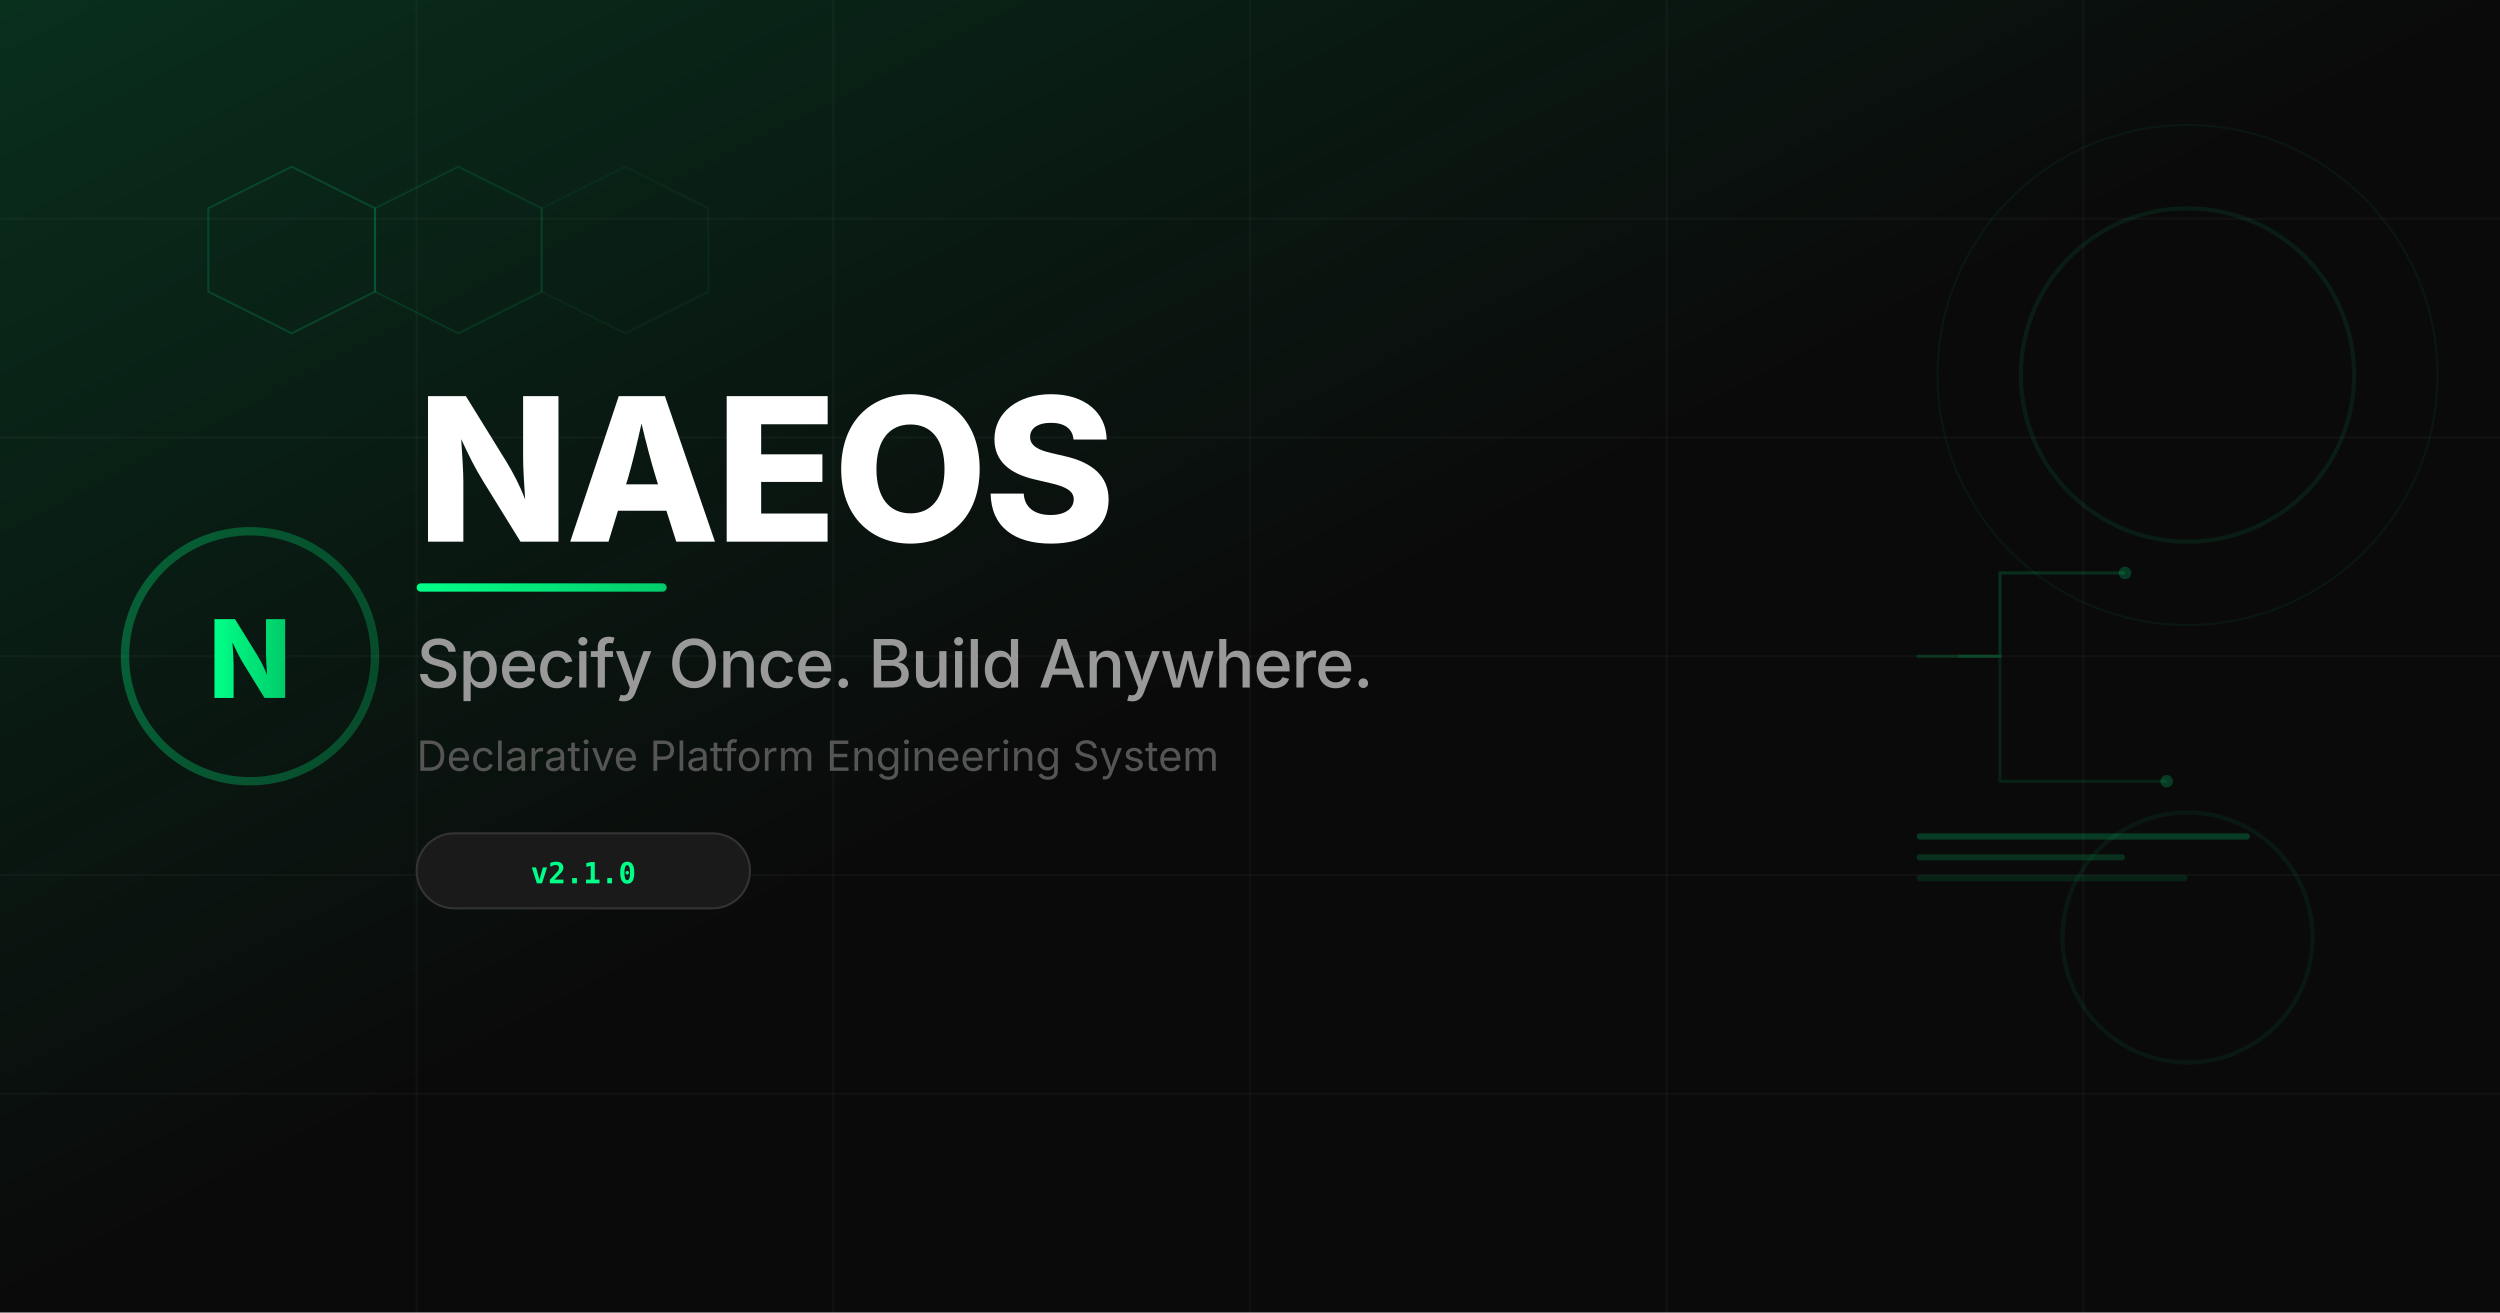
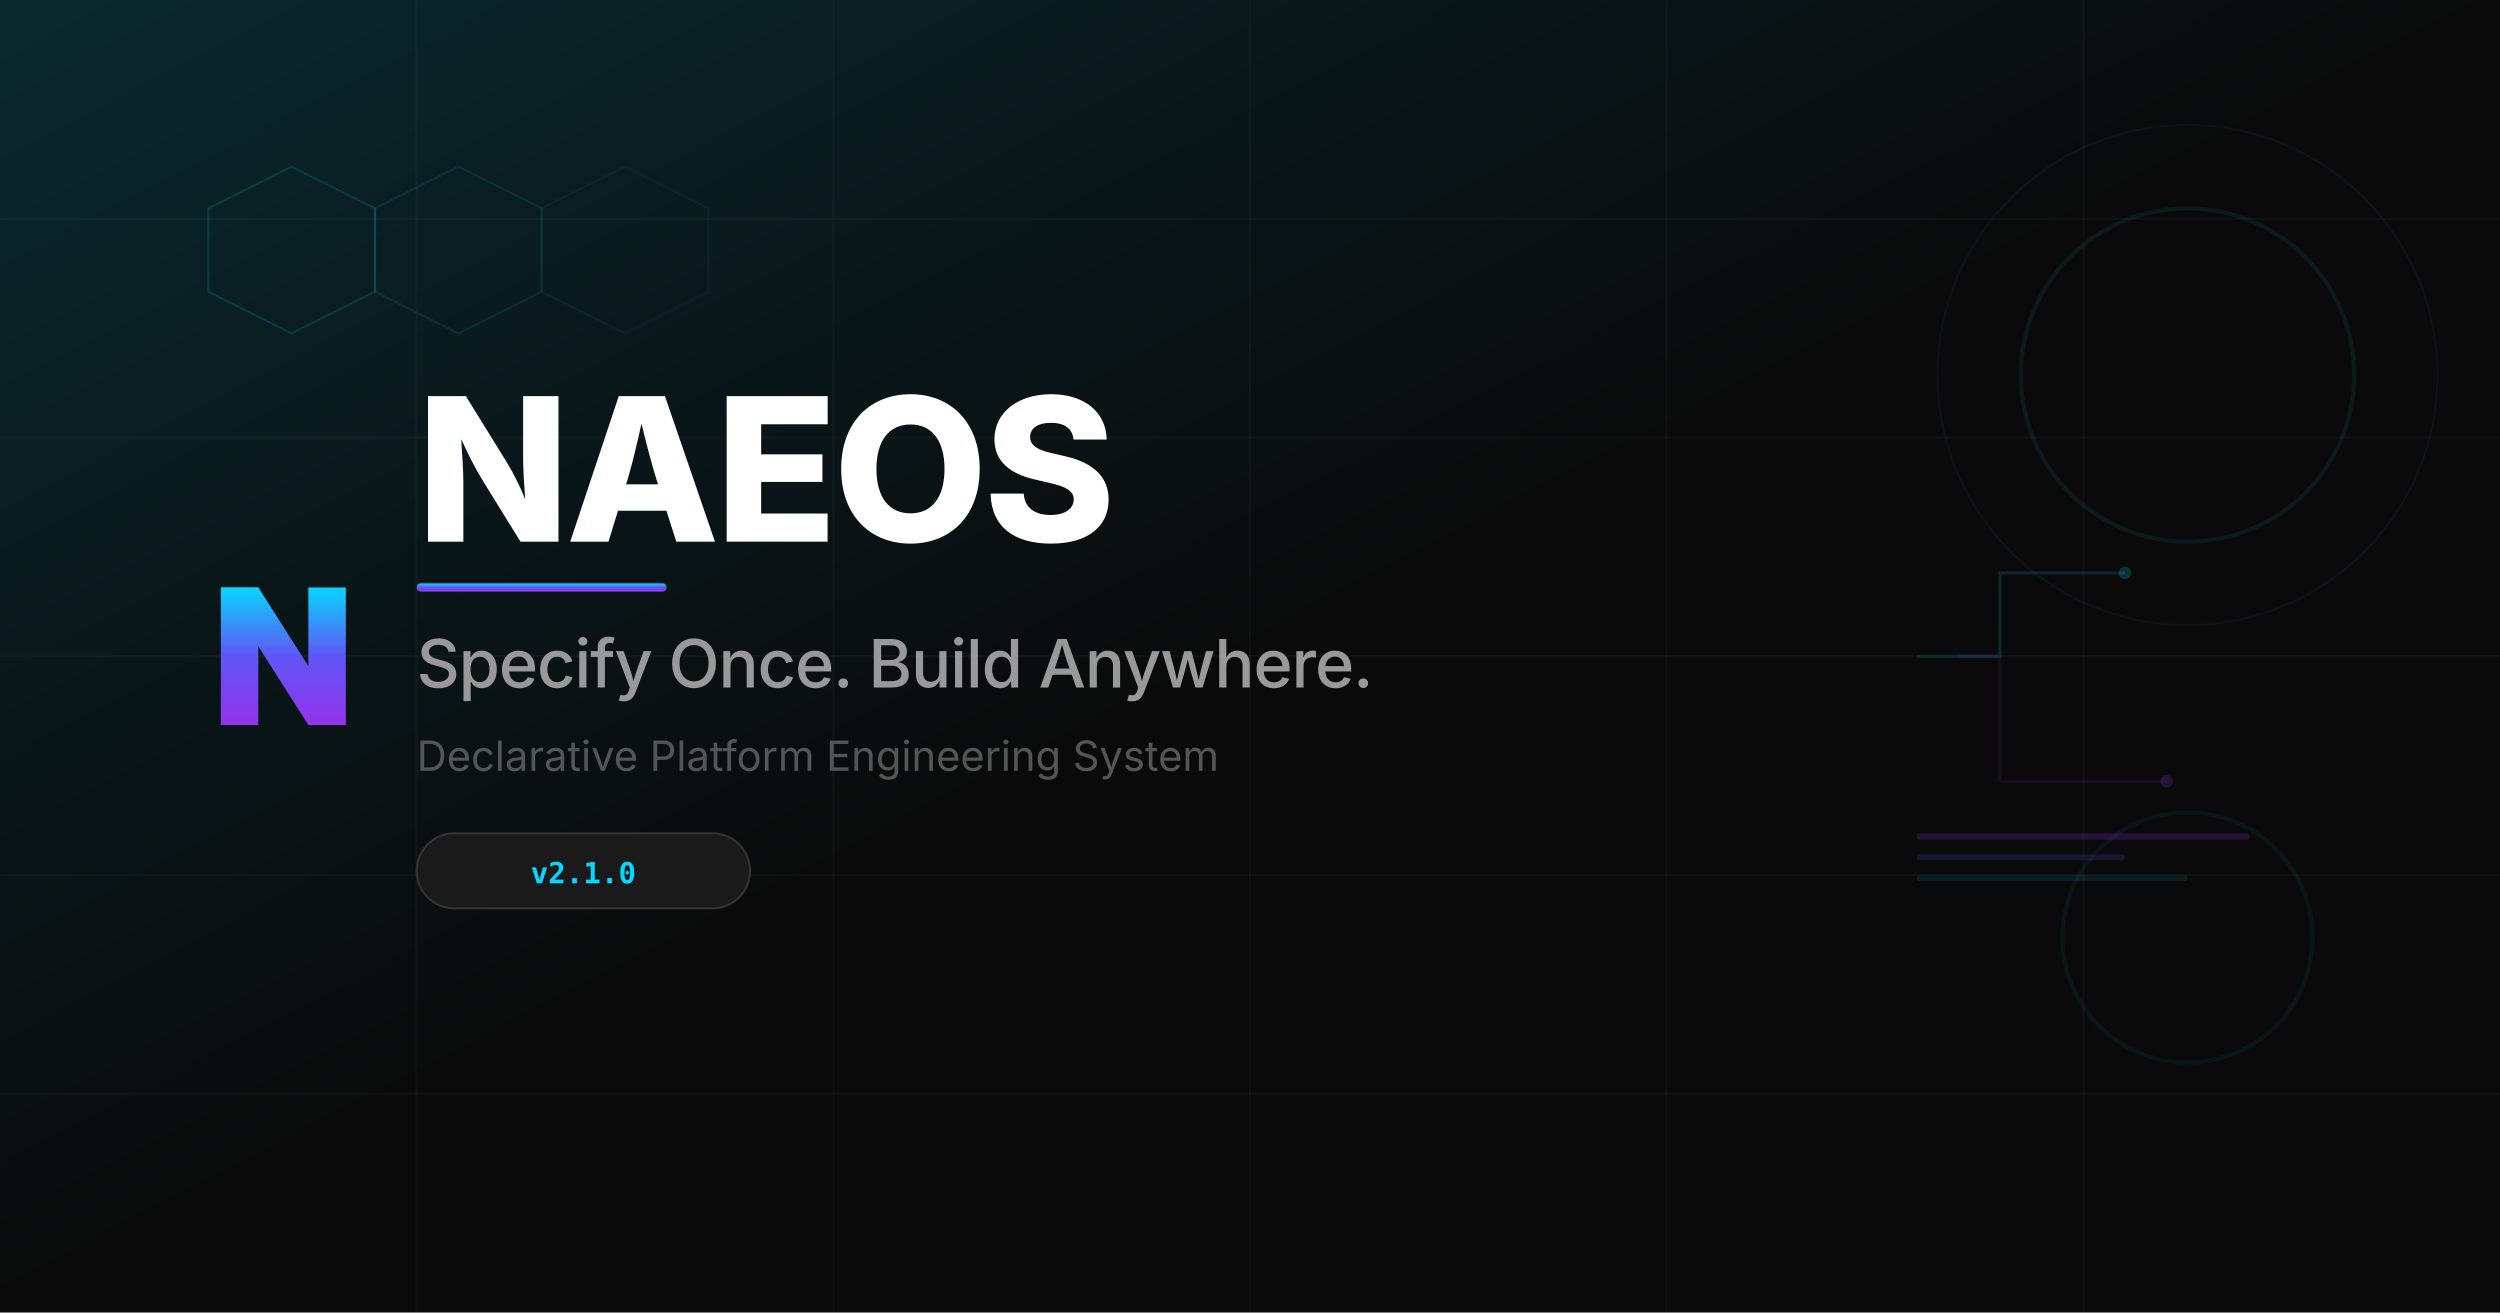
<svg xmlns="http://www.w3.org/2000/svg" width="1200" height="630" viewBox="0 0 1200 630">
  <defs>
    <linearGradient id="glow" x1="0" y1="0" x2="1" y2="1">
-       <stop offset="0%" stop-color="#00ff88" stop-opacity="0.15" />
-       <stop offset="50%" stop-color="#00ff88" stop-opacity="0" />
+       <stop offset="0%" stop-color="#08d6ff" stop-opacity="0.15" />
+       <stop offset="50%" stop-color="#08d6ff" stop-opacity="0" />
    </linearGradient>
-     <linearGradient id="accent-grad" x1="0" y1="0" x2="1" y2="0">
-       <stop offset="0%" stop-color="#00ff88" />
-       <stop offset="100%" stop-color="#00cc6a" />
+     <linearGradient id="accent-grad" x1="0.5" y1="0" x2="0.5" y2="1">
+       <stop offset="0%" stop-color="#08d6ff" />
+       <stop offset="50%" stop-color="#6056f5" />
+       <stop offset="100%" stop-color="#9333ea" />
    </linearGradient>
  </defs>
  <rect fill="#0a0a0a" width="1200" height="630" />
  <rect fill="url(#glow)" width="1200" height="630" />
  <g stroke="rgba(255,255,255,0.03)" stroke-width="1" fill="none">
    <line x1="0" y1="105" x2="1200" y2="105" />
    <line x1="0" y1="210" x2="1200" y2="210" />
    <line x1="0" y1="315" x2="1200" y2="315" />
    <line x1="0" y1="420" x2="1200" y2="420" />
    <line x1="0" y1="525" x2="1200" y2="525" />
    <line x1="200" y1="0" x2="200" y2="630" />
    <line x1="400" y1="0" x2="400" y2="630" />
    <line x1="600" y1="0" x2="600" y2="630" />
    <line x1="800" y1="0" x2="800" y2="630" />
    <line x1="1000" y1="0" x2="1000" y2="630" />
  </g>
-   <polygon points="100,100 140,80 180,100 180,140 140,160 100,140" fill="none" stroke="#00ff88" stroke-width="1" opacity="0.15" />
-   <polygon points="180,100 220,80 260,100 260,140 220,160 180,140" fill="none" stroke="#00ff88" stroke-width="1" opacity="0.1" />
-   <polygon points="260,100 300,80 340,100 340,140 300,160 260,140" fill="none" stroke="#00ff88" stroke-width="1" opacity="0.05" />
-   <circle cx="120" cy="315" r="60" fill="none" stroke="url(#accent-grad)" stroke-width="4" opacity="0.3" />
-   <text x="100" y="335" font-family="Inter, 'SF Pro Display', -apple-system, sans-serif" font-size="52" font-weight="800" fill="url(#accent-grad)">N</text>
+   <polygon points="100,100 140,80 180,100 180,140 140,160 100,140" fill="none" stroke="#08d6ff" stroke-width="1" opacity="0.15" />
+   <polygon points="180,100 220,80 260,100 260,140 220,160 180,140" fill="none" stroke="#08d6ff" stroke-width="1" opacity="0.1" />
+   <polygon points="260,100 300,80 340,100 340,140 300,160 260,140" fill="none" stroke="#08d6ff" stroke-width="1" opacity="0.05" />
+   <g fill="url(#accent-grad)">
+     <polygon points="106,282 124,282 124,348 106,348" />
+     <polygon points="148,282 166,282 166,348 148,348" />
+     <polygon points="106,282 124,282 166,348 148,348" />
+   </g>
  <text x="200" y="260" font-family="Inter, 'SF Pro Display', -apple-system, sans-serif" font-size="96" font-weight="800" fill="#ffffff" letter-spacing="-2">NAEOS</text>
  <rect x="200" y="280" width="120" height="4" rx="2" fill="url(#accent-grad)" />
  <text x="200" y="330" font-family="Inter, 'SF Pro Display', -apple-system, sans-serif" font-size="32" font-weight="500" fill="#999999" letter-spacing="-0.5">Specify Once. Build Anywhere.</text>
  <text x="200" y="370" font-family="Inter, sans-serif" font-size="20" fill="#555555">Declarative Platform Engineering System</text>
  <rect x="200" y="400" width="160" height="36" rx="18" fill="#1a1a1a" stroke="#333333" stroke-width="1" />
-   <text x="280" y="424" font-family="'JetBrains Mono', monospace" font-size="14" font-weight="600" fill="#00ff88" text-anchor="middle">v2.1.0</text>
-   <circle cx="1050" cy="180" r="80" fill="none" stroke="#00ff88" stroke-width="2" opacity="0.08" />
-   <circle cx="1050" cy="180" r="120" fill="none" stroke="#00ff88" stroke-width="1" opacity="0.05" />
-   <circle cx="1050" cy="450" r="60" fill="none" stroke="#00ff88" stroke-width="2" opacity="0.06" />
-   <rect x="920" y="400" width="160" height="3" rx="1.5" fill="#00ff88" opacity="0.2" />
-   <rect x="920" y="410" width="100" height="3" rx="1.5" fill="#00ff88" opacity="0.15" />
-   <rect x="920" y="420" width="130" height="3" rx="1.5" fill="#00ff88" opacity="0.1" />
-   <path d="M920 315 h40 v-40 h60" fill="none" stroke="#00ff88" stroke-width="1.5" opacity="0.15" />
-   <path d="M940 315 h20 v60 h80" fill="none" stroke="#00ff88" stroke-width="1.5" opacity="0.1" />
-   <circle cx="1020" cy="275" r="3" fill="#00ff88" opacity="0.2" />
-   <circle cx="1040" cy="375" r="3" fill="#00ff88" opacity="0.2" />
+   <text x="280" y="424" font-family="'JetBrains Mono', monospace" font-size="14" font-weight="600" fill="#08d6ff" text-anchor="middle">v2.1.0</text>
+   <circle cx="1050" cy="180" r="80" fill="none" stroke="#08d6ff" stroke-width="2" opacity="0.08" />
+   <circle cx="1050" cy="180" r="120" fill="none" stroke="#08d6ff" stroke-width="1" opacity="0.05" />
+   <circle cx="1050" cy="450" r="60" fill="none" stroke="#08d6ff" stroke-width="2" opacity="0.06" />
+   <rect x="920" y="400" width="160" height="3" rx="1.5" fill="#9333ea" opacity="0.2" />
+   <rect x="920" y="410" width="100" height="3" rx="1.5" fill="#6056f5" opacity="0.15" />
+   <rect x="920" y="420" width="130" height="3" rx="1.5" fill="#08d6ff" opacity="0.1" />
+   <path d="M920 315 h40 v-40 h60" fill="none" stroke="#08d6ff" stroke-width="1.5" opacity="0.15" />
+   <path d="M940 315 h20 v60 h80" fill="none" stroke="#9333ea" stroke-width="1.5" opacity="0.1" />
+   <circle cx="1020" cy="275" r="3" fill="#08d6ff" opacity="0.2" />
+   <circle cx="1040" cy="375" r="3" fill="#9333ea" opacity="0.2" />
</svg>
